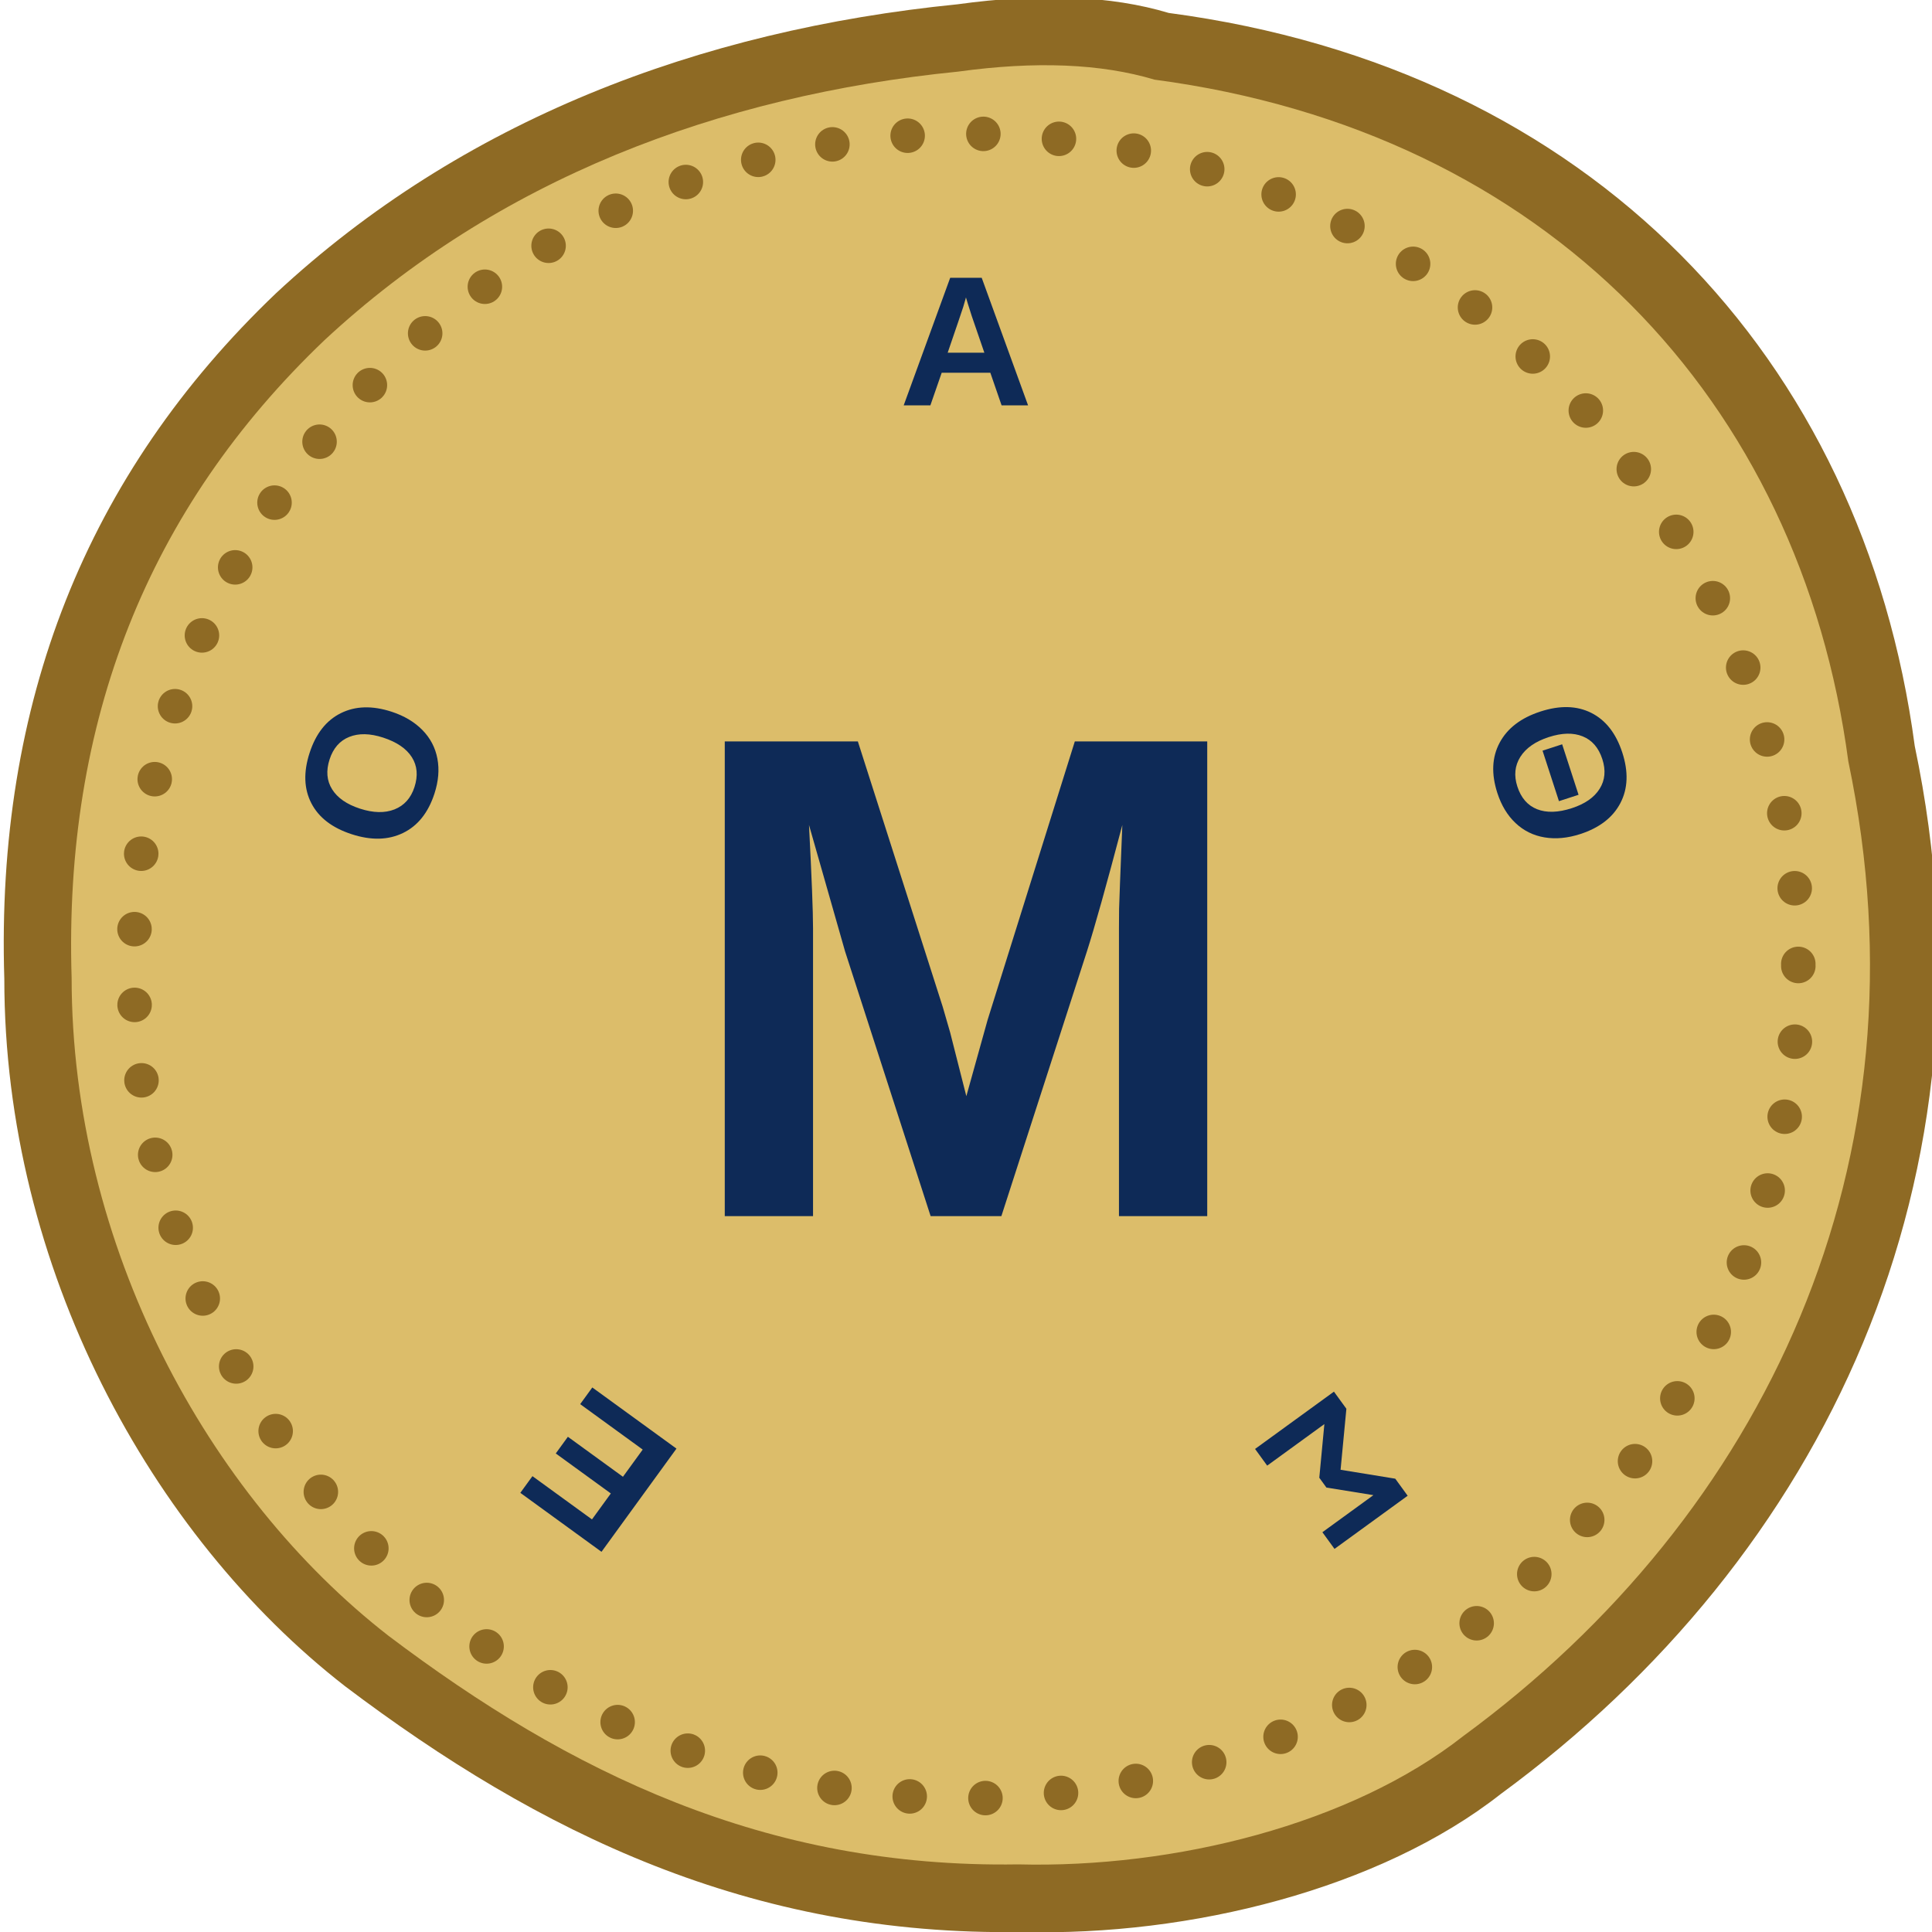
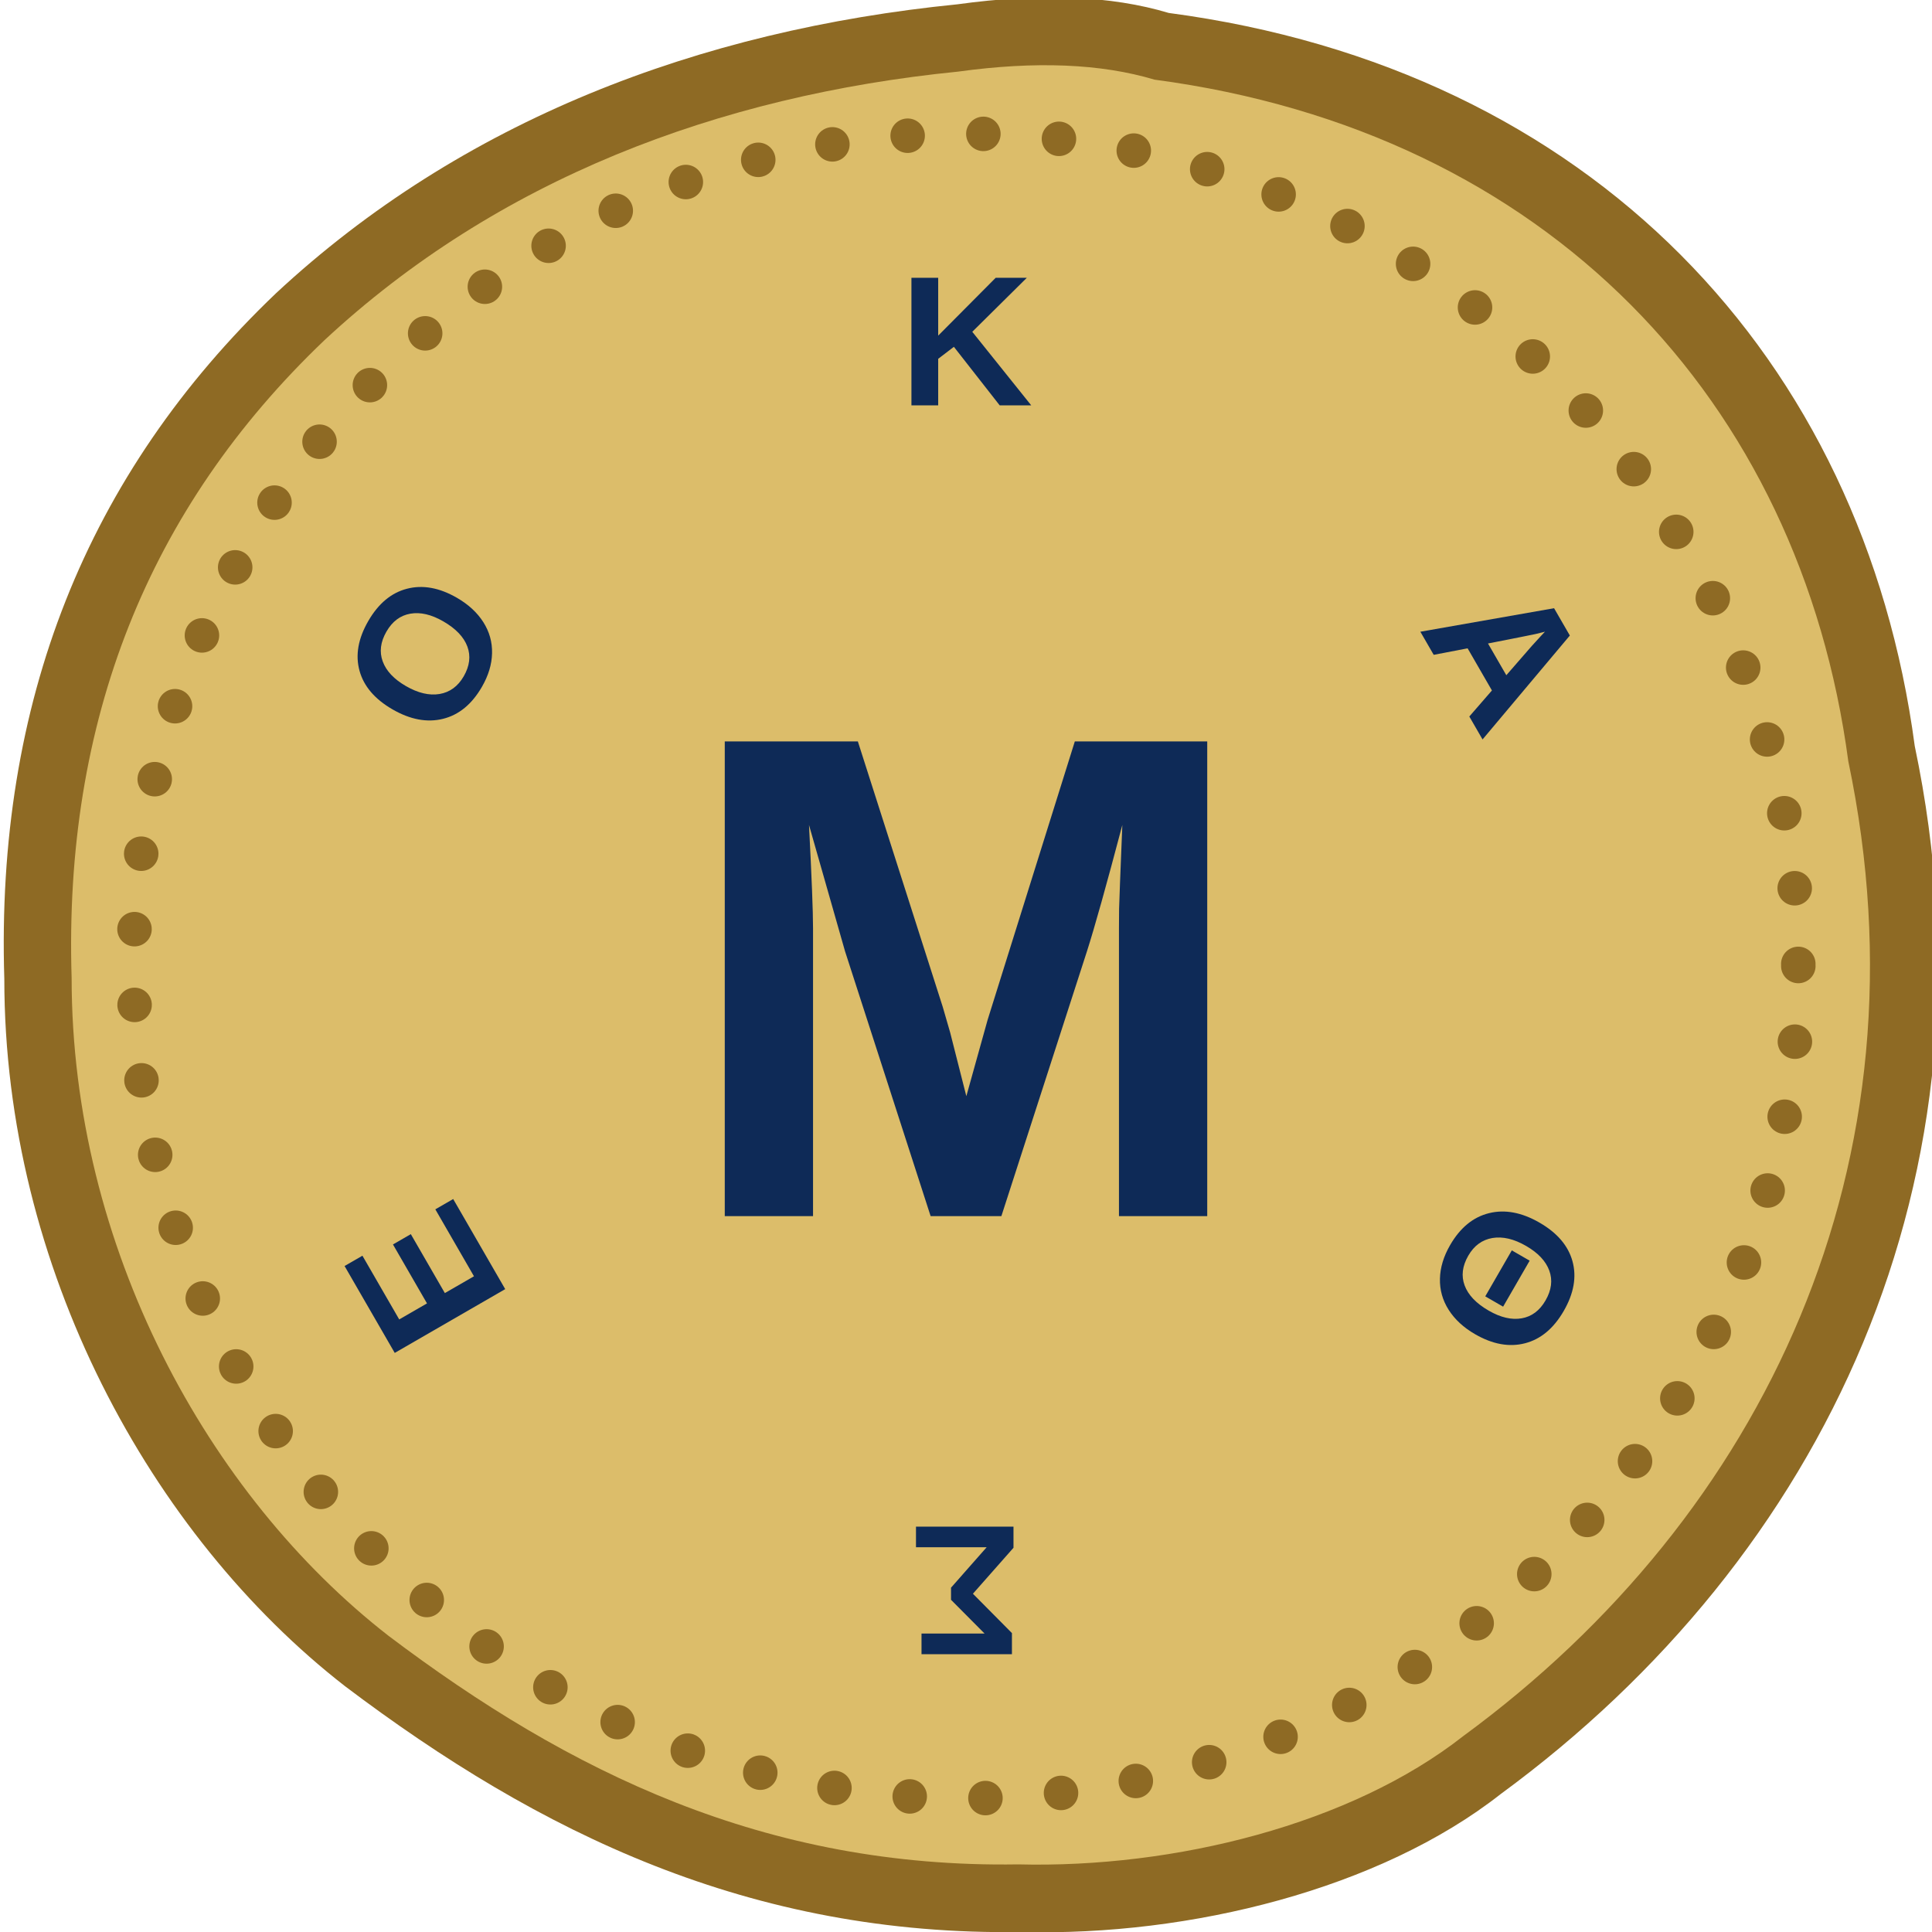
<svg xmlns="http://www.w3.org/2000/svg" xmlns:xlink="http://www.w3.org/1999/xlink" viewBox="176 96 448 448">
  <defs>
    <path id="rim" d="M398 97 Q427 93 447 99 C545 112 608 179 620 269 C641 369 599 457 524 512 C496 534 452 545 413 544 C350 545 301 521 256 487 C211 452 177 390 177 323 C175 259 196 206 240 164 C283 124 338 103 398 97Z" />
  </defs>
  <use xlink:href="#rim" fill="#8e6a24" />
  <use xlink:href="#rim" fill="#dcbd6a" transform="translate(400 320) scale(.93) translate(-400 -320)" />
  <circle cx="400" cy="320" r="193" fill="none" stroke="#8e6a24" stroke-width="8" stroke-linecap="round" stroke-dasharray="0 17.57" />
  <g fill="#0e2a57" font-family="Arial, Helvetica, sans-serif" font-weight="700" text-anchor="middle">
    <text x="400" y="378" font-size="160">Μ</text>
    <g font-size="43">
-       <text x="400" y="190">Α</text>
-       <text x="400" y="190" transform="rotate(72 400 320)">Θ</text>
-       <text x="400" y="190" transform="rotate(144 400 320)">Σ</text>
-       <text x="400" y="190" transform="rotate(216 400 320)">Ε</text>
-       <text x="400" y="190" transform="rotate(288 400 320)">Ο</text>
+       <text x="400" y="190">Κ</text>
+       <text x="400" y="190" transform="rotate(60 400 320)">Α</text>
+       <text x="400" y="190" transform="rotate(120 400 320)">Θ</text>
+       <text x="400" y="190" transform="rotate(180 400 320)">Σ</text>
+       <text x="400" y="190" transform="rotate(240 400 320)">Ε</text>
+       <text x="400" y="190" transform="rotate(300 400 320)">Ο</text>
    </g>
  </g>
</svg>
